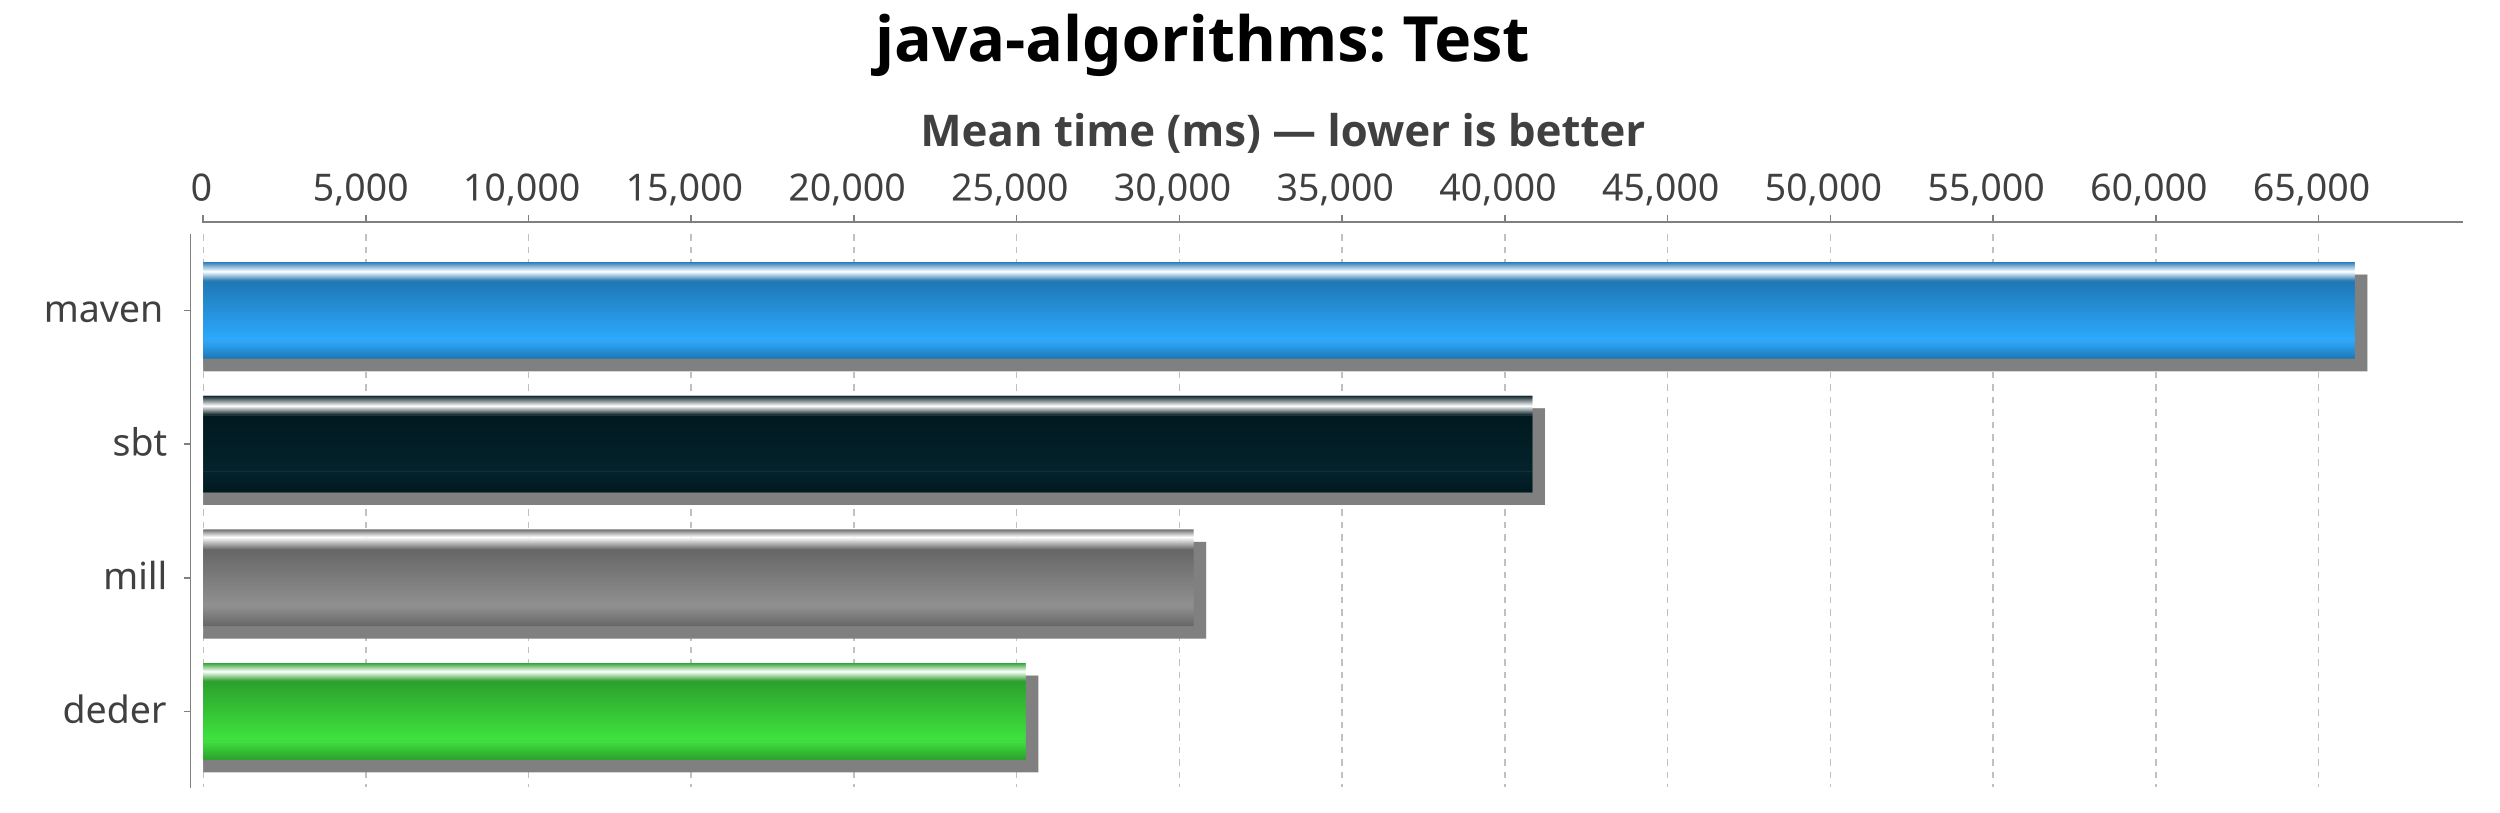
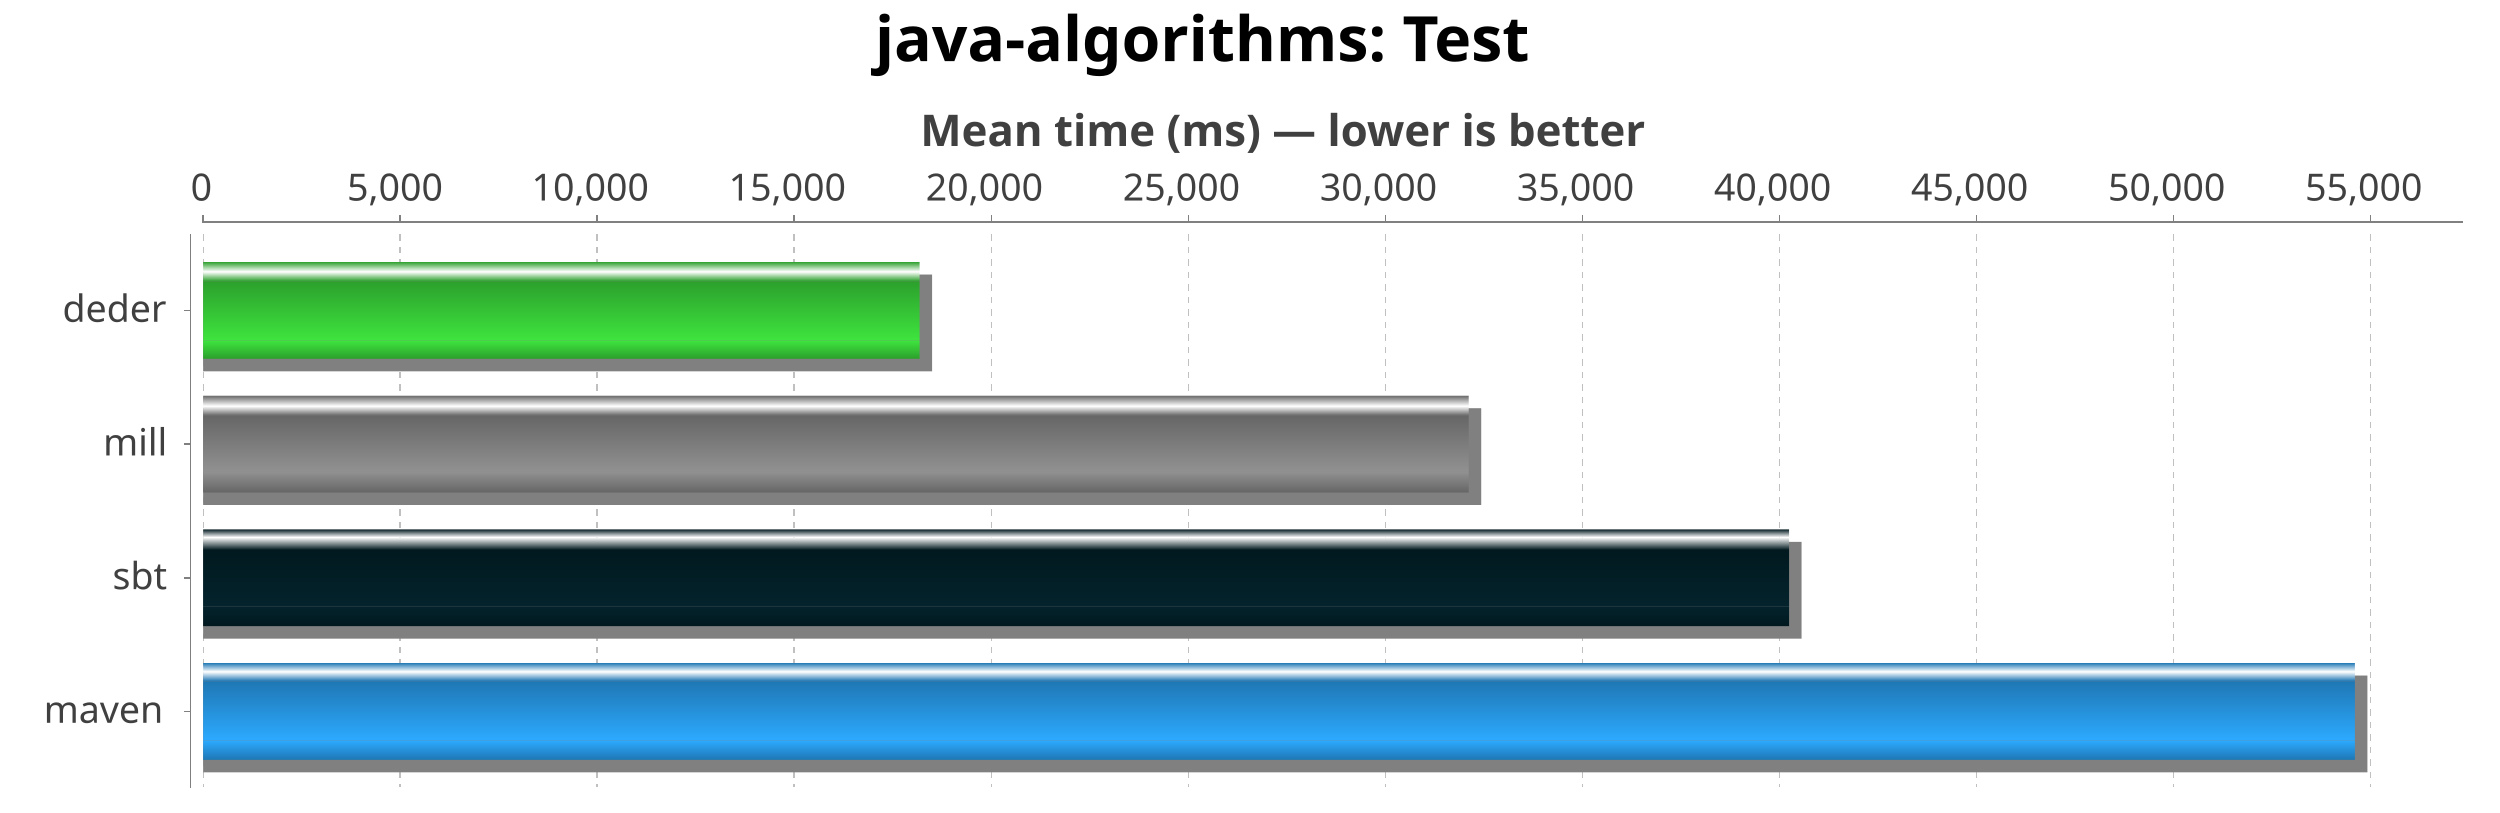
<svg xmlns="http://www.w3.org/2000/svg" width="800" height="260" text-rendering="auto" shape-rendering="auto">
  <defs>
-     <linearGradient id="_251411957959gp3" x1="0" y1="109" x2="0" y2="114.82" gradientUnits="userSpaceOnUse">
+     <linearGradient id="_90645314372gp5" x1="0" y1="130" x2="0" y2="133" gradientUnits="userSpaceOnUse">
+       <stop offset="0%" stop-color="rgb(255,255,255)" />
+       <stop offset="100%" stop-color="rgb(102,102,102)" />
+     </linearGradient>
+     <linearGradient id="_90645314372gp6" x1="0" y1="133" x2="0" y2="151" gradientUnits="userSpaceOnUse">
+       <stop offset="0%" stop-color="rgb(102,102,102)" />
+       <stop offset="100%" stop-color="rgb(145,145,145)" />
+     </linearGradient>
+     <linearGradient id="_90645314372gp3" x1="0" y1="109" x2="0" y2="114.82" gradientUnits="userSpaceOnUse">
+       <stop offset="0%" stop-color="rgb(62,228,62)" />
+       <stop offset="100%" stop-color="rgb(44,160,44)" />
+     </linearGradient>
+     <linearGradient id="_90645314372gp8" x1="0" y1="169.4" x2="0" y2="172" gradientUnits="userSpaceOnUse">
+       <stop offset="0%" stop-color="rgb(1,25,31)" />
+       <stop offset="100%" stop-color="rgb(255,255,255)" />
+     </linearGradient>
+     <linearGradient id="_90645314372gp7" x1="0" y1="151" x2="0" y2="157.6" gradientUnits="userSpaceOnUse">
+       <stop offset="0%" stop-color="rgb(145,145,145)" />
+       <stop offset="100%" stop-color="rgb(102,102,102)" />
+     </linearGradient>
+     <linearGradient id="_90645314372gp14" x1="0" y1="218" x2="0" y2="237" gradientUnits="userSpaceOnUse">
+       <stop offset="0%" stop-color="rgb(31,119,180)" />
+       <stop offset="100%" stop-color="rgb(44,170,255)" />
+     </linearGradient>
+     <linearGradient id="_90645314372gp15" x1="0" y1="237" x2="0" y2="243.15" gradientUnits="userSpaceOnUse">
      <stop offset="0%" stop-color="rgb(44,170,255)" />
      <stop offset="100%" stop-color="rgb(31,119,180)" />
    </linearGradient>
-     <linearGradient id="_251411957959gp10" x1="0" y1="176" x2="0" y2="194" gradientUnits="userSpaceOnUse">
-       <stop offset="0%" stop-color="rgb(102,102,102)" />
-       <stop offset="100%" stop-color="rgb(145,145,145)" />
+     <linearGradient id="_90645314372gp10" x1="0" y1="176" x2="0" y2="194" gradientUnits="userSpaceOnUse">
+       <stop offset="0%" stop-color="rgb(1,25,31)" />
+       <stop offset="100%" stop-color="rgb(4,35,44)" />
    </linearGradient>
-     <linearGradient id="_251411957959gp14" x1="0" y1="218" x2="0" y2="237" gradientUnits="userSpaceOnUse">
+     <linearGradient id="_90645314372gp11" x1="0" y1="194" x2="0" y2="200.38" gradientUnits="userSpaceOnUse">
+       <stop offset="0%" stop-color="rgb(4,35,44)" />
+       <stop offset="100%" stop-color="rgb(1,25,31)" />
+     </linearGradient>
+     <linearGradient id="_90645314372gp1" x1="0" y1="87" x2="0" y2="90" gradientUnits="userSpaceOnUse">
+       <stop offset="0%" stop-color="rgb(255,255,255)" />
+       <stop offset="100%" stop-color="rgb(44,160,44)" />
+     </linearGradient>
+     <linearGradient id="_90645314372gp12" x1="0" y1="212.18" x2="0" y2="215" gradientUnits="userSpaceOnUse">
+       <stop offset="0%" stop-color="rgb(31,119,180)" />
+       <stop offset="100%" stop-color="rgb(255,255,255)" />
+     </linearGradient>
+     <linearGradient id="_90645314372gp2" x1="0" y1="90" x2="0" y2="109" gradientUnits="userSpaceOnUse">
      <stop offset="0%" stop-color="rgb(44,160,44)" />
      <stop offset="100%" stop-color="rgb(62,228,62)" />
    </linearGradient>
-     <linearGradient id="_251411957959gp13" x1="0" y1="215" x2="0" y2="218" gradientUnits="userSpaceOnUse">
+     <linearGradient id="_90645314372gp13" x1="0" y1="215" x2="0" y2="218" gradientUnits="userSpaceOnUse">
      <stop offset="0%" stop-color="rgb(255,255,255)" />
-       <stop offset="100%" stop-color="rgb(44,160,44)" />
+       <stop offset="100%" stop-color="rgb(31,119,180)" />
    </linearGradient>
-     <linearGradient id="_251411957959gp0" x1="0" y1="83.85" x2="0" y2="87" gradientUnits="userSpaceOnUse">
-       <stop offset="0%" stop-color="rgb(31,119,180)" />
-       <stop offset="100%" stop-color="rgb(255,255,255)" />
-     </linearGradient>
-     <linearGradient id="_251411957959gp6" x1="0" y1="133" x2="0" y2="151" gradientUnits="userSpaceOnUse">
-       <stop offset="0%" stop-color="rgb(1,25,31)" />
-       <stop offset="100%" stop-color="rgb(4,35,44)" />
-     </linearGradient>
-     <linearGradient id="_251411957959gp5" x1="0" y1="130" x2="0" y2="133" gradientUnits="userSpaceOnUse">
+     <linearGradient id="_90645314372gp9" x1="0" y1="172" x2="0" y2="176" gradientUnits="userSpaceOnUse">
      <stop offset="0%" stop-color="rgb(255,255,255)" />
      <stop offset="100%" stop-color="rgb(1,25,31)" />
    </linearGradient>
-     <linearGradient id="_251411957959gp9" x1="0" y1="172" x2="0" y2="176" gradientUnits="userSpaceOnUse">
-       <stop offset="0%" stop-color="rgb(255,255,255)" />
-       <stop offset="100%" stop-color="rgb(102,102,102)" />
-     </linearGradient>
-     <linearGradient id="_251411957959gp7" x1="0" y1="151" x2="0" y2="157.6" gradientUnits="userSpaceOnUse">
-       <stop offset="0%" stop-color="rgb(4,35,44)" />
-       <stop offset="100%" stop-color="rgb(1,25,31)" />
-     </linearGradient>
-     <linearGradient id="_251411957959gp1" x1="0" y1="87" x2="0" y2="90" gradientUnits="userSpaceOnUse">
-       <stop offset="0%" stop-color="rgb(255,255,255)" />
-       <stop offset="100%" stop-color="rgb(31,119,180)" />
-     </linearGradient>
-     <linearGradient id="_251411957959gp8" x1="0" y1="169.4" x2="0" y2="172" gradientUnits="userSpaceOnUse">
+     <linearGradient id="_90645314372gp4" x1="0" y1="126.62" x2="0" y2="130" gradientUnits="userSpaceOnUse">
      <stop offset="0%" stop-color="rgb(102,102,102)" />
      <stop offset="100%" stop-color="rgb(255,255,255)" />
    </linearGradient>
-     <linearGradient id="_251411957959gp2" x1="0" y1="90" x2="0" y2="109" gradientUnits="userSpaceOnUse">
-       <stop offset="0%" stop-color="rgb(31,119,180)" />
-       <stop offset="100%" stop-color="rgb(44,170,255)" />
-     </linearGradient>
-     <linearGradient id="_251411957959gp11" x1="0" y1="194" x2="0" y2="200.38" gradientUnits="userSpaceOnUse">
-       <stop offset="0%" stop-color="rgb(145,145,145)" />
-       <stop offset="100%" stop-color="rgb(102,102,102)" />
-     </linearGradient>
-     <linearGradient id="_251411957959gp12" x1="0" y1="212.18" x2="0" y2="215" gradientUnits="userSpaceOnUse">
+     <linearGradient id="_90645314372gp0" x1="0" y1="83.85" x2="0" y2="87" gradientUnits="userSpaceOnUse">
      <stop offset="0%" stop-color="rgb(44,160,44)" />
      <stop offset="100%" stop-color="rgb(255,255,255)" />
    </linearGradient>
-     <linearGradient id="_251411957959gp4" x1="0" y1="126.62" x2="0" y2="130" gradientUnits="userSpaceOnUse">
-       <stop offset="0%" stop-color="rgb(1,25,31)" />
-       <stop offset="100%" stop-color="rgb(255,255,255)" />
-     </linearGradient>
-     <linearGradient id="_251411957959gp15" x1="0" y1="237" x2="0" y2="243.15" gradientUnits="userSpaceOnUse">
-       <stop offset="0%" stop-color="rgb(62,228,62)" />
-       <stop offset="100%" stop-color="rgb(44,160,44)" />
-     </linearGradient>
-     <clipPath id="_251411957959clip-0">
+     <clipPath id="_90645314372clip-0">
      <path d="M0,0L0,260L800,260L800,0Z" />
    </clipPath>
-     <clipPath id="_251411957959clip-1">
+     <clipPath id="_90645314372clip-1">
      <path d="M65,75L65,252L788,252L788,75Z" />
    </clipPath>
  </defs>
-   <rect x="0" y="0" width="800" height="260" style="fill:rgb(255,255,255)" clip-path="url(#_251411957959clip-0)" />
+   <rect x="0" y="0" width="800" height="260" style="fill:rgb(255,255,255)" clip-path="url(#_90645314372clip-0)" />
  <g>
-     <text x="280" y="19.56" style="fill: rgb(0,0,0); fill-opacity: 1.0; font-family: sans-serif; font-size: 20px; font-weight: bold;" clip-path="url(#_251411957959clip-0)">java-algorithms: Test</text>
+     <text x="280" y="19.56" style="fill: rgb(0,0,0); fill-opacity: 1.0; font-family: sans-serif; font-size: 20px; font-weight: bold;" clip-path="url(#_90645314372clip-0)">java-algorithms: Test</text>
  </g>
-   <rect x="65" y="75" width="723" height="177" style="fill:rgb(255,255,255)" clip-path="url(#_251411957959clip-0)" />
-   <line x1="65" y1="71" x2="788" y2="71" style="stroke-width:0.5;stroke:rgb(128,128,128);stroke-opacity:1.0;stroke-linecap:square;stroke-miterlimit:10;shape-rendering:crispEdges" clip-path="url(#_251411957959clip-0)" />
+   <rect x="65" y="75" width="723" height="177" style="fill:rgb(255,255,255)" clip-path="url(#_90645314372clip-0)" />
+   <line x1="65" y1="71" x2="788" y2="71" style="stroke-width:0.5;stroke:rgb(128,128,128);stroke-opacity:1.0;stroke-linecap:square;stroke-miterlimit:10;shape-rendering:crispEdges" clip-path="url(#_90645314372clip-0)" />
  <g>
-     <text x="61" y="64.17" style="fill: rgb(64,64,64); fill-opacity: 1.0; font-family: sans-serif; font-size: 12px;" clip-path="url(#_251411957959clip-0)">0</text>
+     <text x="61" y="64.17" style="fill: rgb(64,64,64); fill-opacity: 1.0; font-family: sans-serif; font-size: 12px;" clip-path="url(#_90645314372clip-0)">0</text>
  </g>
-   <line x1="65" y1="69" x2="65" y2="71" style="stroke-width:0.5;stroke:rgb(128,128,128);stroke-opacity:1.0;stroke-linecap:square;stroke-miterlimit:10;shape-rendering:crispEdges" clip-path="url(#_251411957959clip-0)" />
+   <line x1="65" y1="69" x2="65" y2="71" style="stroke-width:0.5;stroke:rgb(128,128,128);stroke-opacity:1.0;stroke-linecap:square;stroke-miterlimit:10;shape-rendering:crispEdges" clip-path="url(#_90645314372clip-0)" />
  <g>
-     <text x="100.07" y="64.17" style="fill: rgb(64,64,64); fill-opacity: 1.0; font-family: sans-serif; font-size: 12px;" clip-path="url(#_251411957959clip-0)">5,000</text>
+     <text x="111.06" y="64.17" style="fill: rgb(64,64,64); fill-opacity: 1.0; font-family: sans-serif; font-size: 12px;" clip-path="url(#_90645314372clip-0)">5,000</text>
  </g>
-   <line x1="117.07" y1="69" x2="117.07" y2="71" style="stroke-width:0.5;stroke:rgb(128,128,128);stroke-opacity:1.0;stroke-linecap:square;stroke-miterlimit:10;shape-rendering:crispEdges" clip-path="url(#_251411957959clip-0)" />
+   <line x1="128.06" y1="69" x2="128.06" y2="71" style="stroke-width:0.5;stroke:rgb(128,128,128);stroke-opacity:1.0;stroke-linecap:square;stroke-miterlimit:10;shape-rendering:crispEdges" clip-path="url(#_90645314372clip-0)" />
  <g>
-     <text x="148.14" y="64.17" style="fill: rgb(64,64,64); fill-opacity: 1.0; font-family: sans-serif; font-size: 12px;" clip-path="url(#_251411957959clip-0)">10,000</text>
+     <text x="170.11" y="64.17" style="fill: rgb(64,64,64); fill-opacity: 1.0; font-family: sans-serif; font-size: 12px;" clip-path="url(#_90645314372clip-0)">10,000</text>
  </g>
-   <line x1="169.14" y1="69" x2="169.14" y2="71" style="stroke-width:0.5;stroke:rgb(128,128,128);stroke-opacity:1.0;stroke-linecap:square;stroke-miterlimit:10;shape-rendering:crispEdges" clip-path="url(#_251411957959clip-0)" />
+   <line x1="191.11" y1="69" x2="191.11" y2="71" style="stroke-width:0.5;stroke:rgb(128,128,128);stroke-opacity:1.0;stroke-linecap:square;stroke-miterlimit:10;shape-rendering:crispEdges" clip-path="url(#_90645314372clip-0)" />
  <g>
-     <text x="200.21" y="64.17" style="fill: rgb(64,64,64); fill-opacity: 1.0; font-family: sans-serif; font-size: 12px;" clip-path="url(#_251411957959clip-0)">15,000</text>
+     <text x="233.17" y="64.17" style="fill: rgb(64,64,64); fill-opacity: 1.0; font-family: sans-serif; font-size: 12px;" clip-path="url(#_90645314372clip-0)">15,000</text>
  </g>
-   <line x1="221.21" y1="69" x2="221.21" y2="71" style="stroke-width:0.5;stroke:rgb(128,128,128);stroke-opacity:1.0;stroke-linecap:square;stroke-miterlimit:10;shape-rendering:crispEdges" clip-path="url(#_251411957959clip-0)" />
+   <line x1="254.17" y1="69" x2="254.17" y2="71" style="stroke-width:0.5;stroke:rgb(128,128,128);stroke-opacity:1.0;stroke-linecap:square;stroke-miterlimit:10;shape-rendering:crispEdges" clip-path="url(#_90645314372clip-0)" />
  <g>
-     <text x="252.28" y="64.17" style="fill: rgb(64,64,64); fill-opacity: 1.0; font-family: sans-serif; font-size: 12px;" clip-path="url(#_251411957959clip-0)">20,000</text>
+     <text x="296.23" y="64.17" style="fill: rgb(64,64,64); fill-opacity: 1.0; font-family: sans-serif; font-size: 12px;" clip-path="url(#_90645314372clip-0)">20,000</text>
  </g>
-   <line x1="273.28" y1="69" x2="273.28" y2="71" style="stroke-width:0.5;stroke:rgb(128,128,128);stroke-opacity:1.0;stroke-linecap:square;stroke-miterlimit:10;shape-rendering:crispEdges" clip-path="url(#_251411957959clip-0)" />
+   <line x1="317.23" y1="69" x2="317.23" y2="71" style="stroke-width:0.5;stroke:rgb(128,128,128);stroke-opacity:1.0;stroke-linecap:square;stroke-miterlimit:10;shape-rendering:crispEdges" clip-path="url(#_90645314372clip-0)" />
  <g>
-     <text x="304.35" y="64.17" style="fill: rgb(64,64,64); fill-opacity: 1.0; font-family: sans-serif; font-size: 12px;" clip-path="url(#_251411957959clip-0)">25,000</text>
+     <text x="359.29" y="64.17" style="fill: rgb(64,64,64); fill-opacity: 1.0; font-family: sans-serif; font-size: 12px;" clip-path="url(#_90645314372clip-0)">25,000</text>
  </g>
-   <line x1="325.35" y1="69" x2="325.35" y2="71" style="stroke-width:0.5;stroke:rgb(128,128,128);stroke-opacity:1.0;stroke-linecap:square;stroke-miterlimit:10;shape-rendering:crispEdges" clip-path="url(#_251411957959clip-0)" />
+   <line x1="380.29" y1="69" x2="380.29" y2="71" style="stroke-width:0.5;stroke:rgb(128,128,128);stroke-opacity:1.0;stroke-linecap:square;stroke-miterlimit:10;shape-rendering:crispEdges" clip-path="url(#_90645314372clip-0)" />
  <g>
-     <text x="356.42" y="64.17" style="fill: rgb(64,64,64); fill-opacity: 1.0; font-family: sans-serif; font-size: 12px;" clip-path="url(#_251411957959clip-0)">30,000</text>
+     <text x="422.34" y="64.17" style="fill: rgb(64,64,64); fill-opacity: 1.0; font-family: sans-serif; font-size: 12px;" clip-path="url(#_90645314372clip-0)">30,000</text>
  </g>
-   <line x1="377.42" y1="69" x2="377.42" y2="71" style="stroke-width:0.5;stroke:rgb(128,128,128);stroke-opacity:1.0;stroke-linecap:square;stroke-miterlimit:10;shape-rendering:crispEdges" clip-path="url(#_251411957959clip-0)" />
+   <line x1="443.34" y1="69" x2="443.34" y2="71" style="stroke-width:0.5;stroke:rgb(128,128,128);stroke-opacity:1.0;stroke-linecap:square;stroke-miterlimit:10;shape-rendering:crispEdges" clip-path="url(#_90645314372clip-0)" />
  <g>
-     <text x="408.49" y="64.17" style="fill: rgb(64,64,64); fill-opacity: 1.0; font-family: sans-serif; font-size: 12px;" clip-path="url(#_251411957959clip-0)">35,000</text>
+     <text x="485.4" y="64.17" style="fill: rgb(64,64,64); fill-opacity: 1.0; font-family: sans-serif; font-size: 12px;" clip-path="url(#_90645314372clip-0)">35,000</text>
  </g>
-   <line x1="429.49" y1="69" x2="429.49" y2="71" style="stroke-width:0.5;stroke:rgb(128,128,128);stroke-opacity:1.0;stroke-linecap:square;stroke-miterlimit:10;shape-rendering:crispEdges" clip-path="url(#_251411957959clip-0)" />
+   <line x1="506.4" y1="69" x2="506.4" y2="71" style="stroke-width:0.5;stroke:rgb(128,128,128);stroke-opacity:1.0;stroke-linecap:square;stroke-miterlimit:10;shape-rendering:crispEdges" clip-path="url(#_90645314372clip-0)" />
  <g>
-     <text x="460.56" y="64.17" style="fill: rgb(64,64,64); fill-opacity: 1.0; font-family: sans-serif; font-size: 12px;" clip-path="url(#_251411957959clip-0)">40,000</text>
+     <text x="548.46" y="64.17" style="fill: rgb(64,64,64); fill-opacity: 1.0; font-family: sans-serif; font-size: 12px;" clip-path="url(#_90645314372clip-0)">40,000</text>
  </g>
-   <line x1="481.56" y1="69" x2="481.56" y2="71" style="stroke-width:0.5;stroke:rgb(128,128,128);stroke-opacity:1.0;stroke-linecap:square;stroke-miterlimit:10;shape-rendering:crispEdges" clip-path="url(#_251411957959clip-0)" />
+   <line x1="569.46" y1="69" x2="569.46" y2="71" style="stroke-width:0.5;stroke:rgb(128,128,128);stroke-opacity:1.0;stroke-linecap:square;stroke-miterlimit:10;shape-rendering:crispEdges" clip-path="url(#_90645314372clip-0)" />
  <g>
-     <text x="512.63" y="64.17" style="fill: rgb(64,64,64); fill-opacity: 1.0; font-family: sans-serif; font-size: 12px;" clip-path="url(#_251411957959clip-0)">45,000</text>
+     <text x="611.51" y="64.17" style="fill: rgb(64,64,64); fill-opacity: 1.0; font-family: sans-serif; font-size: 12px;" clip-path="url(#_90645314372clip-0)">45,000</text>
  </g>
-   <line x1="533.63" y1="69" x2="533.63" y2="71" style="stroke-width:0.5;stroke:rgb(128,128,128);stroke-opacity:1.0;stroke-linecap:square;stroke-miterlimit:10;shape-rendering:crispEdges" clip-path="url(#_251411957959clip-0)" />
+   <line x1="632.51" y1="69" x2="632.51" y2="71" style="stroke-width:0.5;stroke:rgb(128,128,128);stroke-opacity:1.0;stroke-linecap:square;stroke-miterlimit:10;shape-rendering:crispEdges" clip-path="url(#_90645314372clip-0)" />
  <g>
-     <text x="564.7" y="64.17" style="fill: rgb(64,64,64); fill-opacity: 1.0; font-family: sans-serif; font-size: 12px;" clip-path="url(#_251411957959clip-0)">50,000</text>
+     <text x="674.57" y="64.17" style="fill: rgb(64,64,64); fill-opacity: 1.0; font-family: sans-serif; font-size: 12px;" clip-path="url(#_90645314372clip-0)">50,000</text>
  </g>
-   <line x1="585.7" y1="69" x2="585.7" y2="71" style="stroke-width:0.5;stroke:rgb(128,128,128);stroke-opacity:1.0;stroke-linecap:square;stroke-miterlimit:10;shape-rendering:crispEdges" clip-path="url(#_251411957959clip-0)" />
+   <line x1="695.57" y1="69" x2="695.57" y2="71" style="stroke-width:0.5;stroke:rgb(128,128,128);stroke-opacity:1.0;stroke-linecap:square;stroke-miterlimit:10;shape-rendering:crispEdges" clip-path="url(#_90645314372clip-0)" />
  <g>
-     <text x="616.77" y="64.17" style="fill: rgb(64,64,64); fill-opacity: 1.0; font-family: sans-serif; font-size: 12px;" clip-path="url(#_251411957959clip-0)">55,000</text>
+     <text x="737.63" y="64.17" style="fill: rgb(64,64,64); fill-opacity: 1.0; font-family: sans-serif; font-size: 12px;" clip-path="url(#_90645314372clip-0)">55,000</text>
  </g>
-   <line x1="637.77" y1="69" x2="637.77" y2="71" style="stroke-width:0.5;stroke:rgb(128,128,128);stroke-opacity:1.0;stroke-linecap:square;stroke-miterlimit:10;shape-rendering:crispEdges" clip-path="url(#_251411957959clip-0)" />
+   <line x1="758.63" y1="69" x2="758.63" y2="71" style="stroke-width:0.5;stroke:rgb(128,128,128);stroke-opacity:1.0;stroke-linecap:square;stroke-miterlimit:10;shape-rendering:crispEdges" clip-path="url(#_90645314372clip-0)" />
  <g>
-     <text x="668.84" y="64.17" style="fill: rgb(64,64,64); fill-opacity: 1.0; font-family: sans-serif; font-size: 12px;" clip-path="url(#_251411957959clip-0)">60,000</text>
+     <text x="294.5" y="46.73" style="fill: rgb(64,64,64); fill-opacity: 1.0; font-family: sans-serif; font-size: 14px; font-weight: bold;" clip-path="url(#_90645314372clip-0)">Mean time (ms) — lower is better</text>
  </g>
-   <line x1="689.84" y1="69" x2="689.84" y2="71" style="stroke-width:0.5;stroke:rgb(128,128,128);stroke-opacity:1.0;stroke-linecap:square;stroke-miterlimit:10;shape-rendering:crispEdges" clip-path="url(#_251411957959clip-0)" />
+   <line x1="61" y1="75" x2="61" y2="252" style="stroke-width:0.5;stroke:rgb(128,128,128);stroke-opacity:1.0;stroke-linecap:square;stroke-miterlimit:10;shape-rendering:crispEdges" clip-path="url(#_90645314372clip-0)" />
+   <line x1="61" y1="99.34" x2="61" y2="99.34" style="stroke-width:0.5;stroke:rgb(128,128,128);stroke-opacity:1.0;stroke-linecap:square;stroke-miterlimit:10;shape-rendering:crispEdges" clip-path="url(#_90645314372clip-0)" />
+   <line x1="61" y1="99.34" x2="59" y2="99.34" style="stroke-width:0.5;stroke:rgb(128,128,128);stroke-opacity:1.0;stroke-linecap:square;stroke-miterlimit:10;shape-rendering:crispEdges" clip-path="url(#_90645314372clip-0)" />
+   <line x1="61" y1="142.11" x2="61" y2="142.11" style="stroke-width:0.5;stroke:rgb(128,128,128);stroke-opacity:1.0;stroke-linecap:square;stroke-miterlimit:10;shape-rendering:crispEdges" clip-path="url(#_90645314372clip-0)" />
+   <line x1="61" y1="142.11" x2="59" y2="142.11" style="stroke-width:0.5;stroke:rgb(128,128,128);stroke-opacity:1.0;stroke-linecap:square;stroke-miterlimit:10;shape-rendering:crispEdges" clip-path="url(#_90645314372clip-0)" />
+   <line x1="61" y1="184.89" x2="61" y2="184.89" style="stroke-width:0.5;stroke:rgb(128,128,128);stroke-opacity:1.0;stroke-linecap:square;stroke-miterlimit:10;shape-rendering:crispEdges" clip-path="url(#_90645314372clip-0)" />
+   <line x1="61" y1="184.89" x2="59" y2="184.89" style="stroke-width:0.5;stroke:rgb(128,128,128);stroke-opacity:1.0;stroke-linecap:square;stroke-miterlimit:10;shape-rendering:crispEdges" clip-path="url(#_90645314372clip-0)" />
+   <line x1="61" y1="227.66" x2="61" y2="227.66" style="stroke-width:0.5;stroke:rgb(128,128,128);stroke-opacity:1.0;stroke-linecap:square;stroke-miterlimit:10;shape-rendering:crispEdges" clip-path="url(#_90645314372clip-0)" />
+   <line x1="61" y1="227.66" x2="59" y2="227.66" style="stroke-width:0.5;stroke:rgb(128,128,128);stroke-opacity:1.0;stroke-linecap:square;stroke-miterlimit:10;shape-rendering:crispEdges" clip-path="url(#_90645314372clip-0)" />
  <g>
-     <text x="720.91" y="64.17" style="fill: rgb(64,64,64); fill-opacity: 1.0; font-family: sans-serif; font-size: 12px;" clip-path="url(#_251411957959clip-0)">65,000</text>
-   </g>
-   <line x1="741.91" y1="69" x2="741.91" y2="71" style="stroke-width:0.5;stroke:rgb(128,128,128);stroke-opacity:1.0;stroke-linecap:square;stroke-miterlimit:10;shape-rendering:crispEdges" clip-path="url(#_251411957959clip-0)" />
-   <g>
-     <text x="294.5" y="46.73" style="fill: rgb(64,64,64); fill-opacity: 1.0; font-family: sans-serif; font-size: 14px; font-weight: bold;" clip-path="url(#_251411957959clip-0)">Mean time (ms) — lower is better</text>
-   </g>
-   <line x1="61" y1="75" x2="61" y2="252" style="stroke-width:0.5;stroke:rgb(128,128,128);stroke-opacity:1.0;stroke-linecap:square;stroke-miterlimit:10;shape-rendering:crispEdges" clip-path="url(#_251411957959clip-0)" />
-   <line x1="61" y1="99.34" x2="61" y2="99.34" style="stroke-width:0.5;stroke:rgb(128,128,128);stroke-opacity:1.0;stroke-linecap:square;stroke-miterlimit:10;shape-rendering:crispEdges" clip-path="url(#_251411957959clip-0)" />
-   <line x1="61" y1="99.34" x2="59" y2="99.34" style="stroke-width:0.5;stroke:rgb(128,128,128);stroke-opacity:1.0;stroke-linecap:square;stroke-miterlimit:10;shape-rendering:crispEdges" clip-path="url(#_251411957959clip-0)" />
-   <line x1="61" y1="142.11" x2="61" y2="142.11" style="stroke-width:0.5;stroke:rgb(128,128,128);stroke-opacity:1.0;stroke-linecap:square;stroke-miterlimit:10;shape-rendering:crispEdges" clip-path="url(#_251411957959clip-0)" />
-   <line x1="61" y1="142.11" x2="59" y2="142.11" style="stroke-width:0.5;stroke:rgb(128,128,128);stroke-opacity:1.0;stroke-linecap:square;stroke-miterlimit:10;shape-rendering:crispEdges" clip-path="url(#_251411957959clip-0)" />
-   <line x1="61" y1="184.89" x2="61" y2="184.89" style="stroke-width:0.5;stroke:rgb(128,128,128);stroke-opacity:1.0;stroke-linecap:square;stroke-miterlimit:10;shape-rendering:crispEdges" clip-path="url(#_251411957959clip-0)" />
-   <line x1="61" y1="184.89" x2="59" y2="184.89" style="stroke-width:0.5;stroke:rgb(128,128,128);stroke-opacity:1.0;stroke-linecap:square;stroke-miterlimit:10;shape-rendering:crispEdges" clip-path="url(#_251411957959clip-0)" />
-   <line x1="61" y1="227.66" x2="61" y2="227.66" style="stroke-width:0.5;stroke:rgb(128,128,128);stroke-opacity:1.0;stroke-linecap:square;stroke-miterlimit:10;shape-rendering:crispEdges" clip-path="url(#_251411957959clip-0)" />
-   <line x1="61" y1="227.66" x2="59" y2="227.66" style="stroke-width:0.5;stroke:rgb(128,128,128);stroke-opacity:1.0;stroke-linecap:square;stroke-miterlimit:10;shape-rendering:crispEdges" clip-path="url(#_251411957959clip-0)" />
-   <g>
-     <text x="14" y="102.98" style="fill: rgb(64,64,64); fill-opacity: 1.0; font-family: sans-serif; font-size: 12px;" clip-path="url(#_251411957959clip-0)">maven</text>
+     <text x="20" y="102.98" style="fill: rgb(64,64,64); fill-opacity: 1.0; font-family: sans-serif; font-size: 12px;" clip-path="url(#_90645314372clip-0)">deder</text>
  </g>
  <g>
-     <text x="36" y="145.75" style="fill: rgb(64,64,64); fill-opacity: 1.0; font-family: sans-serif; font-size: 12px;" clip-path="url(#_251411957959clip-0)">sbt</text>
+     <text x="33" y="145.75" style="fill: rgb(64,64,64); fill-opacity: 1.0; font-family: sans-serif; font-size: 12px;" clip-path="url(#_90645314372clip-0)">mill</text>
  </g>
  <g>
-     <text x="33" y="188.53" style="fill: rgb(64,64,64); fill-opacity: 1.0; font-family: sans-serif; font-size: 12px;" clip-path="url(#_251411957959clip-0)">mill</text>
+     <text x="36" y="188.53" style="fill: rgb(64,64,64); fill-opacity: 1.0; font-family: sans-serif; font-size: 12px;" clip-path="url(#_90645314372clip-0)">sbt</text>
  </g>
  <g>
-     <text x="20" y="231.3" style="fill: rgb(64,64,64); fill-opacity: 1.0; font-family: sans-serif; font-size: 12px;" clip-path="url(#_251411957959clip-0)">deder</text>
+     <text x="14" y="231.3" style="fill: rgb(64,64,64); fill-opacity: 1.0; font-family: sans-serif; font-size: 12px;" clip-path="url(#_90645314372clip-0)">maven</text>
  </g>
-   <line x1="65" y1="75" x2="65" y2="252" style="stroke-width:0.5;stroke:rgb(192,192,192);stroke-opacity:1.0;stroke-linejoin:bevel;stroke-miterlimit:0;stroke-dasharray:2.0,2.0;shape-rendering:crispEdges" clip-path="url(#_251411957959clip-1)" />
-   <line x1="117.07" y1="75" x2="117.07" y2="252" style="stroke-width:0.5;stroke:rgb(192,192,192);stroke-opacity:1.0;stroke-linejoin:bevel;stroke-miterlimit:0;stroke-dasharray:2.0,2.0;shape-rendering:crispEdges" clip-path="url(#_251411957959clip-1)" />
-   <line x1="169.14" y1="75" x2="169.14" y2="252" style="stroke-width:0.5;stroke:rgb(192,192,192);stroke-opacity:1.0;stroke-linejoin:bevel;stroke-miterlimit:0;stroke-dasharray:2.0,2.0;shape-rendering:crispEdges" clip-path="url(#_251411957959clip-1)" />
-   <line x1="221.21" y1="75" x2="221.21" y2="252" style="stroke-width:0.5;stroke:rgb(192,192,192);stroke-opacity:1.0;stroke-linejoin:bevel;stroke-miterlimit:0;stroke-dasharray:2.0,2.0;shape-rendering:crispEdges" clip-path="url(#_251411957959clip-1)" />
-   <line x1="273.28" y1="75" x2="273.28" y2="252" style="stroke-width:0.5;stroke:rgb(192,192,192);stroke-opacity:1.0;stroke-linejoin:bevel;stroke-miterlimit:0;stroke-dasharray:2.0,2.0;shape-rendering:crispEdges" clip-path="url(#_251411957959clip-1)" />
-   <line x1="325.35" y1="75" x2="325.35" y2="252" style="stroke-width:0.5;stroke:rgb(192,192,192);stroke-opacity:1.0;stroke-linejoin:bevel;stroke-miterlimit:0;stroke-dasharray:2.0,2.0;shape-rendering:crispEdges" clip-path="url(#_251411957959clip-1)" />
-   <line x1="377.42" y1="75" x2="377.42" y2="252" style="stroke-width:0.5;stroke:rgb(192,192,192);stroke-opacity:1.0;stroke-linejoin:bevel;stroke-miterlimit:0;stroke-dasharray:2.0,2.0;shape-rendering:crispEdges" clip-path="url(#_251411957959clip-1)" />
-   <line x1="429.49" y1="75" x2="429.49" y2="252" style="stroke-width:0.5;stroke:rgb(192,192,192);stroke-opacity:1.0;stroke-linejoin:bevel;stroke-miterlimit:0;stroke-dasharray:2.0,2.0;shape-rendering:crispEdges" clip-path="url(#_251411957959clip-1)" />
-   <line x1="481.56" y1="75" x2="481.56" y2="252" style="stroke-width:0.5;stroke:rgb(192,192,192);stroke-opacity:1.0;stroke-linejoin:bevel;stroke-miterlimit:0;stroke-dasharray:2.0,2.0;shape-rendering:crispEdges" clip-path="url(#_251411957959clip-1)" />
-   <line x1="533.63" y1="75" x2="533.63" y2="252" style="stroke-width:0.5;stroke:rgb(192,192,192);stroke-opacity:1.0;stroke-linejoin:bevel;stroke-miterlimit:0;stroke-dasharray:2.0,2.0;shape-rendering:crispEdges" clip-path="url(#_251411957959clip-1)" />
-   <line x1="585.7" y1="75" x2="585.7" y2="252" style="stroke-width:0.5;stroke:rgb(192,192,192);stroke-opacity:1.0;stroke-linejoin:bevel;stroke-miterlimit:0;stroke-dasharray:2.0,2.0;shape-rendering:crispEdges" clip-path="url(#_251411957959clip-1)" />
-   <line x1="637.77" y1="75" x2="637.77" y2="252" style="stroke-width:0.5;stroke:rgb(192,192,192);stroke-opacity:1.0;stroke-linejoin:bevel;stroke-miterlimit:0;stroke-dasharray:2.0,2.0;shape-rendering:crispEdges" clip-path="url(#_251411957959clip-1)" />
-   <line x1="689.84" y1="75" x2="689.84" y2="252" style="stroke-width:0.5;stroke:rgb(192,192,192);stroke-opacity:1.0;stroke-linejoin:bevel;stroke-miterlimit:0;stroke-dasharray:2.0,2.0;shape-rendering:crispEdges" clip-path="url(#_251411957959clip-1)" />
-   <line x1="741.91" y1="75" x2="741.91" y2="252" style="stroke-width:0.5;stroke:rgb(192,192,192);stroke-opacity:1.0;stroke-linejoin:bevel;stroke-miterlimit:0;stroke-dasharray:2.0,2.0;shape-rendering:crispEdges" clip-path="url(#_251411957959clip-1)" />
-   <rect x="65" y="87.85" width="692.57" height="30.97" style="fill:rgb(128,128,128)" clip-path="url(#_251411957959clip-1)" />
-   <rect x="65" y="83.85" width="688.57" height="3.15" style="fill:url(#_251411957959gp0)" clip-path="url(#_251411957959clip-1)" />
-   <rect x="65" y="87" width="688.57" height="3" style="fill:url(#_251411957959gp1)" clip-path="url(#_251411957959clip-1)" />
-   <rect x="65" y="90" width="688.57" height="19" style="fill:url(#_251411957959gp2)" clip-path="url(#_251411957959clip-1)" />
-   <rect x="65" y="109" width="688.57" height="5.82" style="fill:url(#_251411957959gp3)" clip-path="url(#_251411957959clip-1)" />
-   <rect x="65" y="130.62" width="429.41" height="30.98" style="fill:rgb(128,128,128)" clip-path="url(#_251411957959clip-1)" />
-   <rect x="65" y="126.63" width="425.41" height="3.37" style="fill:url(#_251411957959gp4)" clip-path="url(#_251411957959clip-1)" />
-   <rect x="65" y="130" width="425.41" height="3" style="fill:url(#_251411957959gp5)" clip-path="url(#_251411957959clip-1)" />
-   <rect x="65" y="133" width="425.41" height="18" style="fill:url(#_251411957959gp6)" clip-path="url(#_251411957959clip-1)" />
-   <rect x="65" y="151" width="425.41" height="6.6" style="fill:url(#_251411957959gp7)" clip-path="url(#_251411957959clip-1)" />
-   <rect x="65" y="173.4" width="320.98" height="30.97" style="fill:rgb(128,128,128)" clip-path="url(#_251411957959clip-1)" />
-   <rect x="65" y="169.4" width="316.98" height="2.6" style="fill:url(#_251411957959gp8)" clip-path="url(#_251411957959clip-1)" />
-   <rect x="65" y="172" width="316.98" height="4" style="fill:url(#_251411957959gp9)" clip-path="url(#_251411957959clip-1)" />
-   <rect x="65" y="176" width="316.98" height="18" style="fill:url(#_251411957959gp10)" clip-path="url(#_251411957959clip-1)" />
-   <rect x="65" y="194" width="316.98" height="6.37" style="fill:url(#_251411957959gp11)" clip-path="url(#_251411957959clip-1)" />
-   <rect x="65" y="216.17" width="267.28" height="30.97" style="fill:rgb(128,128,128)" clip-path="url(#_251411957959clip-1)" />
-   <rect x="65" y="212.17" width="263.28" height="2.83" style="fill:url(#_251411957959gp12)" clip-path="url(#_251411957959clip-1)" />
-   <rect x="65" y="215" width="263.28" height="3" style="fill:url(#_251411957959gp13)" clip-path="url(#_251411957959clip-1)" />
-   <rect x="65" y="218" width="263.28" height="19" style="fill:url(#_251411957959gp14)" clip-path="url(#_251411957959clip-1)" />
-   <rect x="65" y="237" width="263.28" height="6.15" style="fill:url(#_251411957959gp15)" clip-path="url(#_251411957959clip-1)" />
+   <line x1="65" y1="75" x2="65" y2="252" style="stroke-width:0.5;stroke:rgb(192,192,192);stroke-opacity:1.0;stroke-linejoin:bevel;stroke-miterlimit:0;stroke-dasharray:2.0,2.0;shape-rendering:crispEdges" clip-path="url(#_90645314372clip-1)" />
+   <line x1="128.06" y1="75" x2="128.06" y2="252" style="stroke-width:0.5;stroke:rgb(192,192,192);stroke-opacity:1.0;stroke-linejoin:bevel;stroke-miterlimit:0;stroke-dasharray:2.0,2.0;shape-rendering:crispEdges" clip-path="url(#_90645314372clip-1)" />
+   <line x1="191.11" y1="75" x2="191.11" y2="252" style="stroke-width:0.5;stroke:rgb(192,192,192);stroke-opacity:1.0;stroke-linejoin:bevel;stroke-miterlimit:0;stroke-dasharray:2.0,2.0;shape-rendering:crispEdges" clip-path="url(#_90645314372clip-1)" />
+   <line x1="254.17" y1="75" x2="254.17" y2="252" style="stroke-width:0.5;stroke:rgb(192,192,192);stroke-opacity:1.0;stroke-linejoin:bevel;stroke-miterlimit:0;stroke-dasharray:2.0,2.0;shape-rendering:crispEdges" clip-path="url(#_90645314372clip-1)" />
+   <line x1="317.23" y1="75" x2="317.23" y2="252" style="stroke-width:0.5;stroke:rgb(192,192,192);stroke-opacity:1.0;stroke-linejoin:bevel;stroke-miterlimit:0;stroke-dasharray:2.0,2.0;shape-rendering:crispEdges" clip-path="url(#_90645314372clip-1)" />
+   <line x1="380.29" y1="75" x2="380.29" y2="252" style="stroke-width:0.5;stroke:rgb(192,192,192);stroke-opacity:1.0;stroke-linejoin:bevel;stroke-miterlimit:0;stroke-dasharray:2.0,2.0;shape-rendering:crispEdges" clip-path="url(#_90645314372clip-1)" />
+   <line x1="443.34" y1="75" x2="443.34" y2="252" style="stroke-width:0.5;stroke:rgb(192,192,192);stroke-opacity:1.0;stroke-linejoin:bevel;stroke-miterlimit:0;stroke-dasharray:2.0,2.0;shape-rendering:crispEdges" clip-path="url(#_90645314372clip-1)" />
+   <line x1="506.4" y1="75" x2="506.4" y2="252" style="stroke-width:0.5;stroke:rgb(192,192,192);stroke-opacity:1.0;stroke-linejoin:bevel;stroke-miterlimit:0;stroke-dasharray:2.0,2.0;shape-rendering:crispEdges" clip-path="url(#_90645314372clip-1)" />
+   <line x1="569.46" y1="75" x2="569.46" y2="252" style="stroke-width:0.5;stroke:rgb(192,192,192);stroke-opacity:1.0;stroke-linejoin:bevel;stroke-miterlimit:0;stroke-dasharray:2.0,2.0;shape-rendering:crispEdges" clip-path="url(#_90645314372clip-1)" />
+   <line x1="632.51" y1="75" x2="632.51" y2="252" style="stroke-width:0.5;stroke:rgb(192,192,192);stroke-opacity:1.0;stroke-linejoin:bevel;stroke-miterlimit:0;stroke-dasharray:2.0,2.0;shape-rendering:crispEdges" clip-path="url(#_90645314372clip-1)" />
+   <line x1="695.57" y1="75" x2="695.57" y2="252" style="stroke-width:0.5;stroke:rgb(192,192,192);stroke-opacity:1.0;stroke-linejoin:bevel;stroke-miterlimit:0;stroke-dasharray:2.0,2.0;shape-rendering:crispEdges" clip-path="url(#_90645314372clip-1)" />
+   <line x1="758.63" y1="75" x2="758.63" y2="252" style="stroke-width:0.5;stroke:rgb(192,192,192);stroke-opacity:1.0;stroke-linejoin:bevel;stroke-miterlimit:0;stroke-dasharray:2.0,2.0;shape-rendering:crispEdges" clip-path="url(#_90645314372clip-1)" />
+   <rect x="65" y="87.85" width="233.27" height="30.97" style="fill:rgb(128,128,128)" clip-path="url(#_90645314372clip-1)" />
+   <rect x="65" y="83.85" width="229.27" height="3.15" style="fill:url(#_90645314372gp0)" clip-path="url(#_90645314372clip-1)" />
+   <rect x="65" y="87" width="229.27" height="3" style="fill:url(#_90645314372gp1)" clip-path="url(#_90645314372clip-1)" />
+   <rect x="65" y="90" width="229.27" height="19" style="fill:url(#_90645314372gp2)" clip-path="url(#_90645314372clip-1)" />
+   <rect x="65" y="109" width="229.27" height="5.82" style="fill:url(#_90645314372gp3)" clip-path="url(#_90645314372clip-1)" />
+   <rect x="65" y="130.62" width="408.99" height="30.98" style="fill:rgb(128,128,128)" clip-path="url(#_90645314372clip-1)" />
+   <rect x="65" y="126.63" width="404.99" height="3.37" style="fill:url(#_90645314372gp4)" clip-path="url(#_90645314372clip-1)" />
+   <rect x="65" y="130" width="404.99" height="3" style="fill:url(#_90645314372gp5)" clip-path="url(#_90645314372clip-1)" />
+   <rect x="65" y="133" width="404.99" height="18" style="fill:url(#_90645314372gp6)" clip-path="url(#_90645314372clip-1)" />
+   <rect x="65" y="151" width="404.99" height="6.6" style="fill:url(#_90645314372gp7)" clip-path="url(#_90645314372clip-1)" />
+   <rect x="65" y="173.4" width="511.5" height="30.97" style="fill:rgb(128,128,128)" clip-path="url(#_90645314372clip-1)" />
+   <rect x="65" y="169.4" width="507.5" height="2.6" style="fill:url(#_90645314372gp8)" clip-path="url(#_90645314372clip-1)" />
+   <rect x="65" y="172" width="507.5" height="4" style="fill:url(#_90645314372gp9)" clip-path="url(#_90645314372clip-1)" />
+   <rect x="65" y="176" width="507.5" height="18" style="fill:url(#_90645314372gp10)" clip-path="url(#_90645314372clip-1)" />
+   <rect x="65" y="194" width="507.5" height="6.37" style="fill:url(#_90645314372gp11)" clip-path="url(#_90645314372clip-1)" />
+   <rect x="65" y="216.17" width="692.57" height="30.97" style="fill:rgb(128,128,128)" clip-path="url(#_90645314372clip-1)" />
+   <rect x="65" y="212.17" width="688.57" height="2.83" style="fill:url(#_90645314372gp12)" clip-path="url(#_90645314372clip-1)" />
+   <rect x="65" y="215" width="688.57" height="3" style="fill:url(#_90645314372gp13)" clip-path="url(#_90645314372clip-1)" />
+   <rect x="65" y="218" width="688.57" height="19" style="fill:url(#_90645314372gp14)" clip-path="url(#_90645314372clip-1)" />
+   <rect x="65" y="237" width="688.57" height="6.15" style="fill:url(#_90645314372gp15)" clip-path="url(#_90645314372clip-1)" />
</svg>
